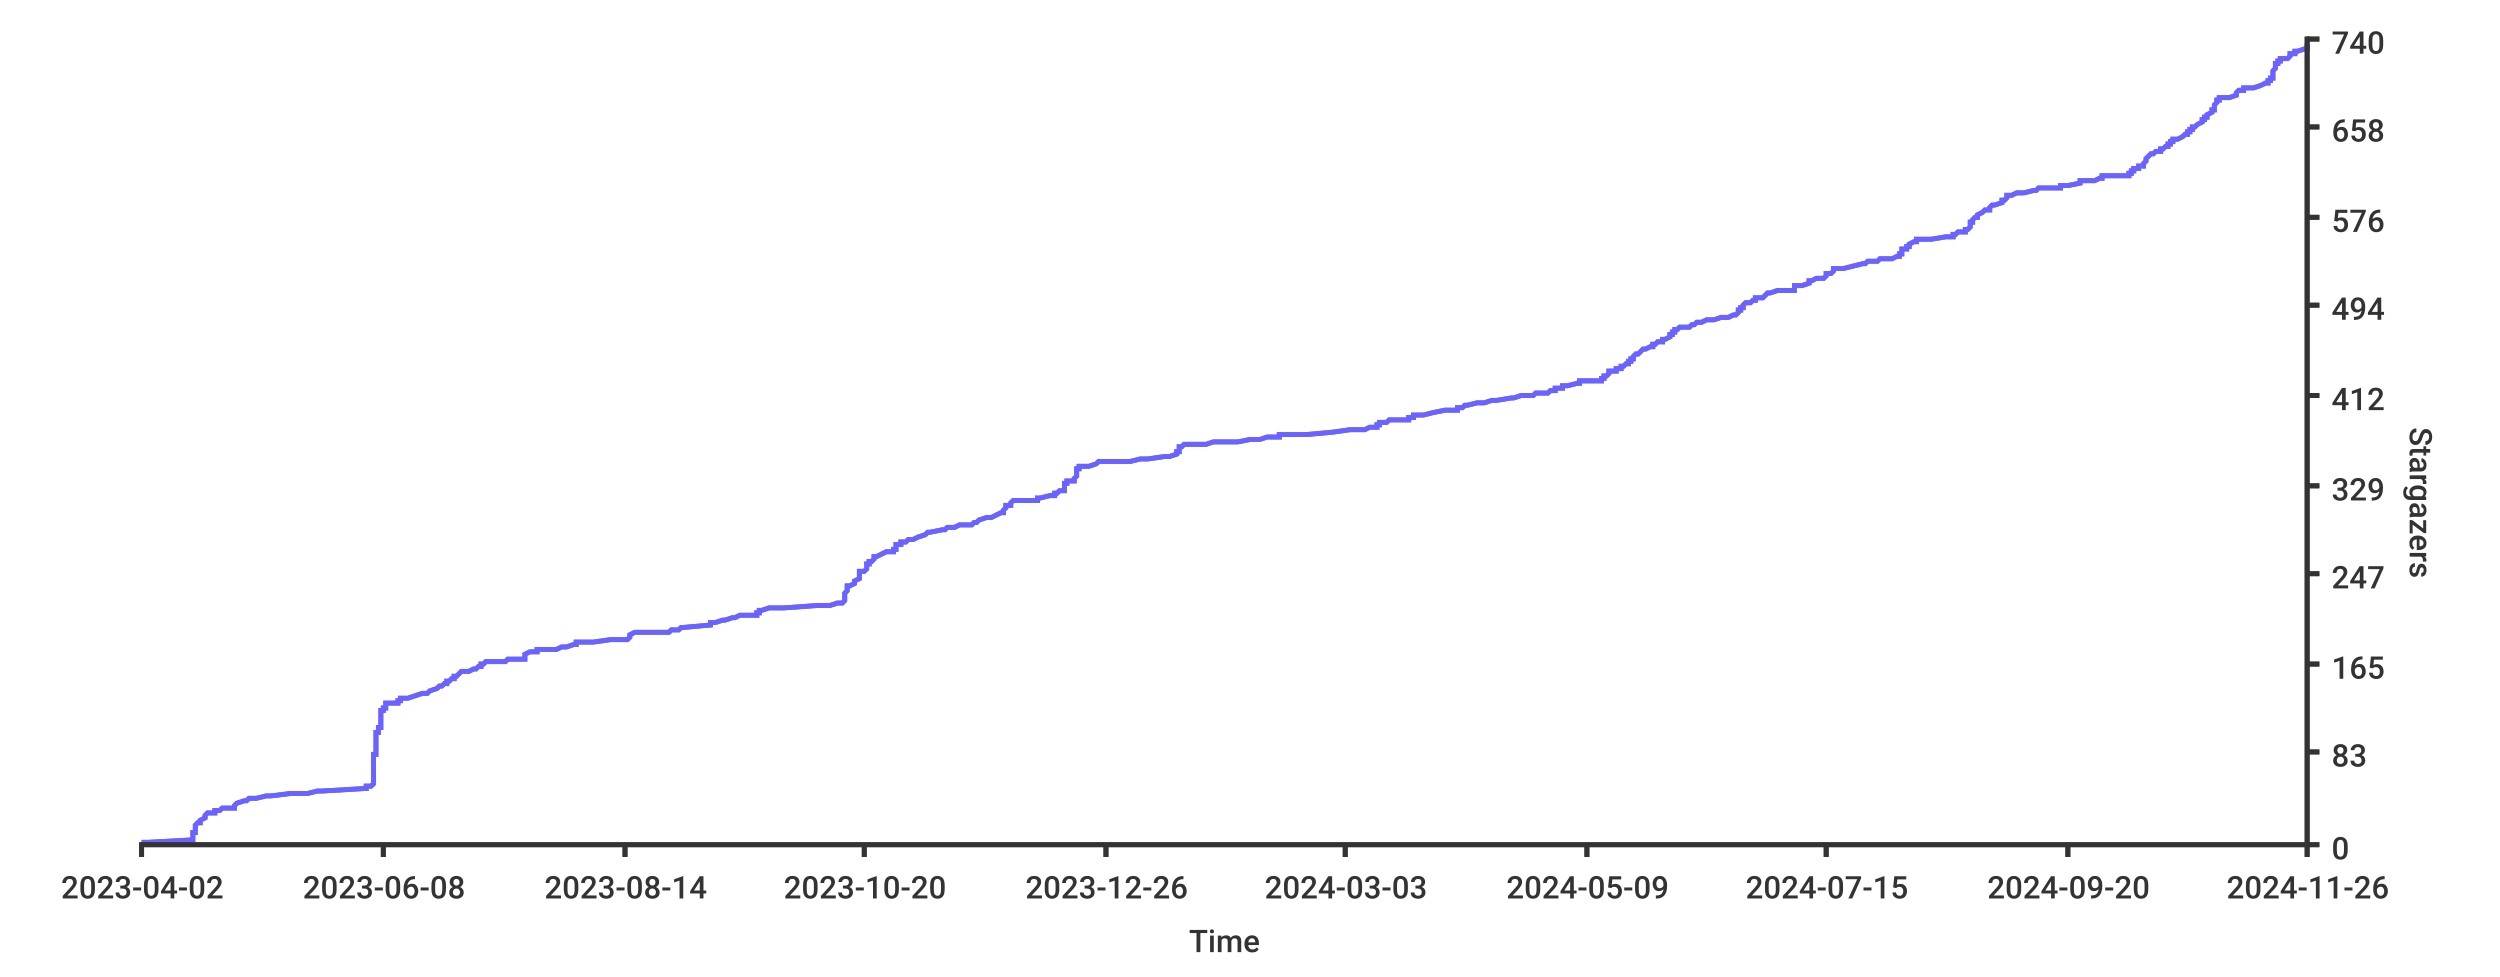
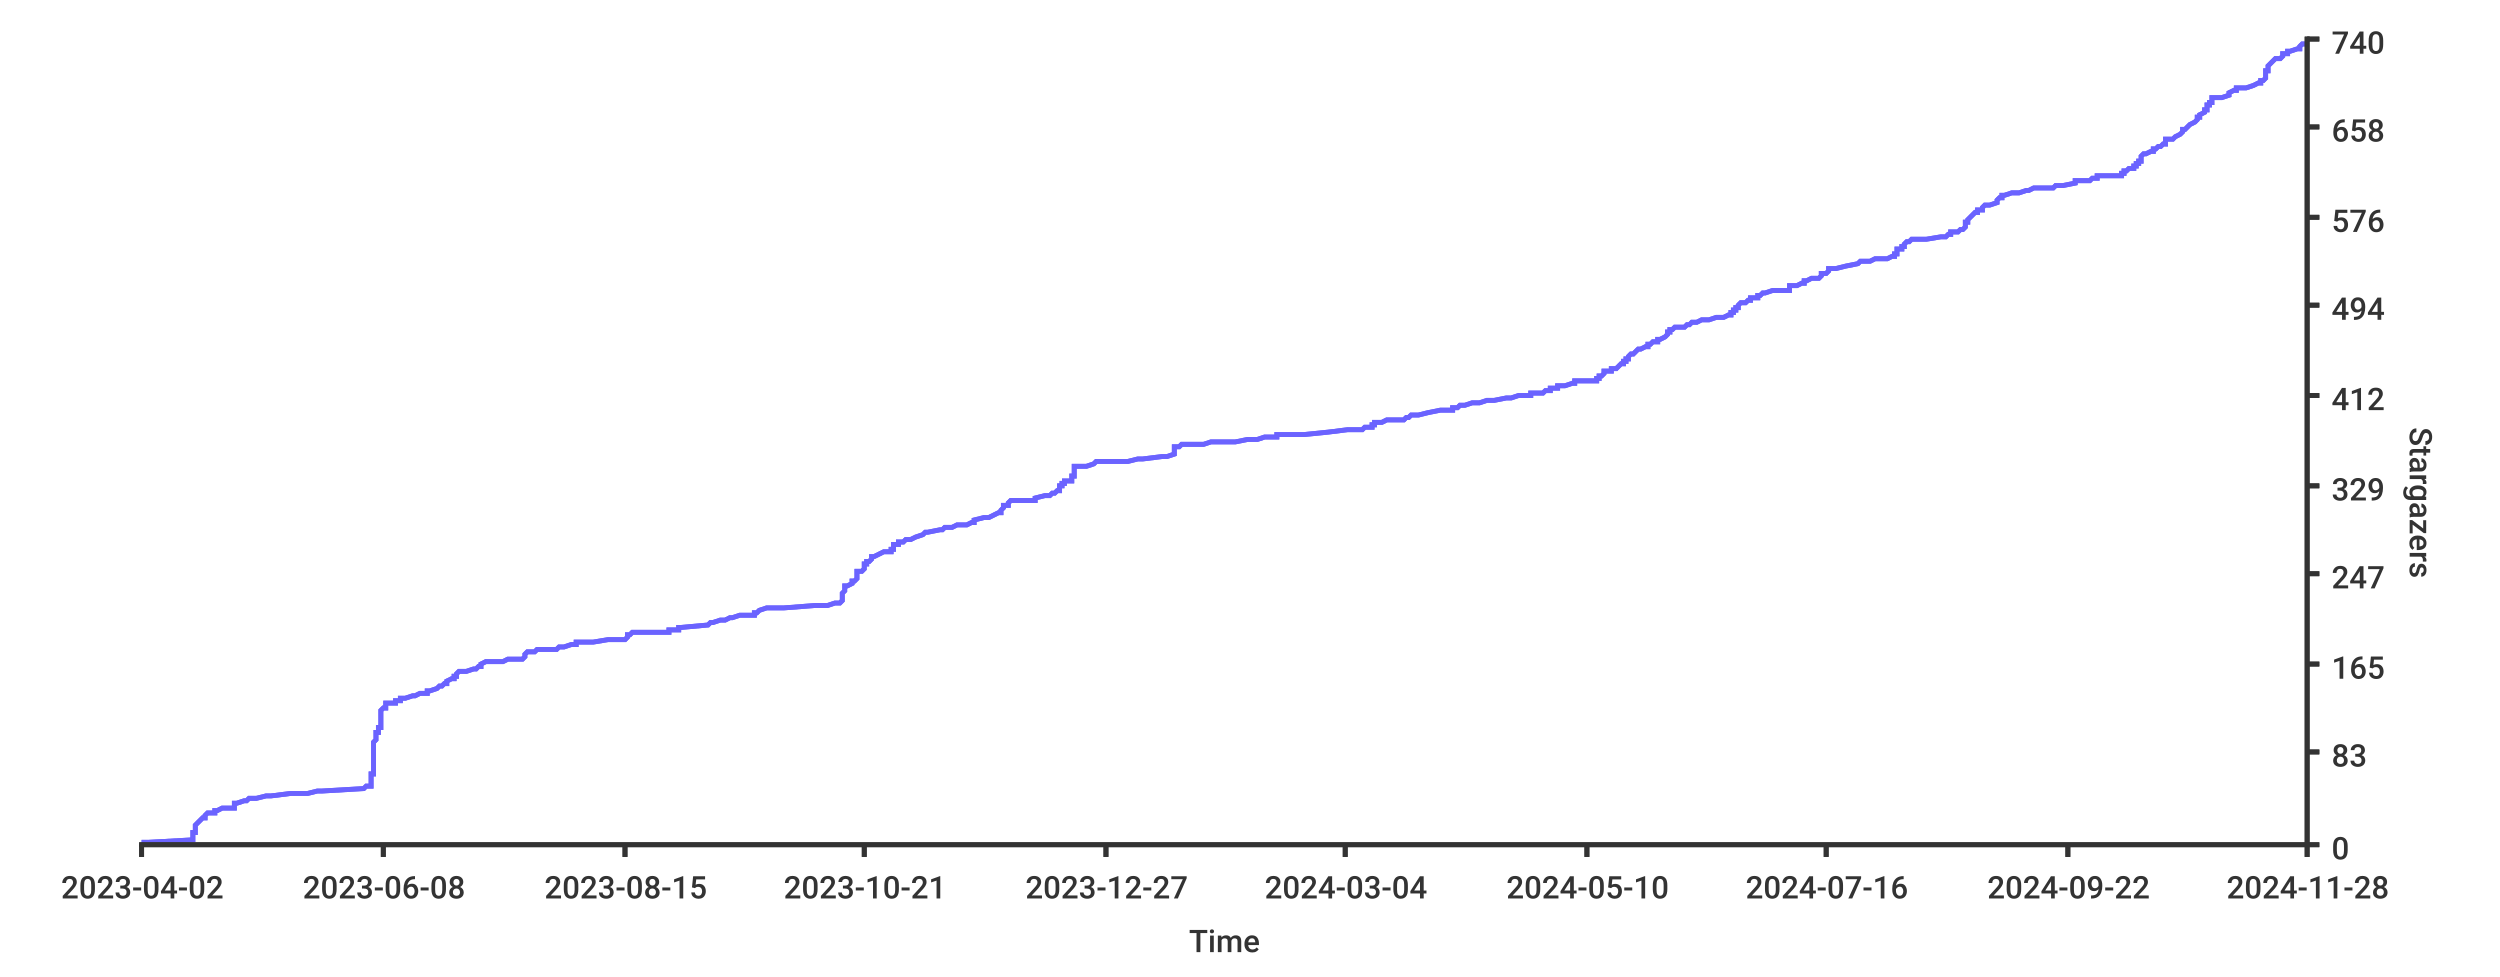
<svg xmlns="http://www.w3.org/2000/svg" width="1024px" height="400px">
  <style type="text/css">
path { fill: none; stroke: rgb(51,51,51); }
path.series { stroke: #6b63ff; }
rect.background { fill: rgb(255,255,255); stroke: none; }

text {
	stroke-width: 0;
	stroke: none;
	fill: rgba(51,51,51,1.0);
	font-size: 12.8px;
	font-family: 'Roboto Medium', sans-serif;
}
</style>
-   <rect class="background" rx="8" x="0" y="0" width="1024px" height="400px" />
+   <rect rx="8" x="0" y="0" width="1024px" height="400px" class="background" />
  <rect y="0" width="1024px" height="400px" class="background" rx="8" x="0" />
-   <path d="M 58 345 L 61 345 L 79 344 L 79 344 L 79 343 L 79 343 L 79 342 L 79 342 L 79 341 L 79 341 L 80 341 L 80 340 L 80 340 L 80 339 L 80 339 L 80 338 L 80 338 L 81 337 L 81 337 L 82 337 L 82 336 L 82 336 L 84 335 L 84 335 L 84 334 L 84 334 L 85 333 L 86 333 L 88 333 L 88 332 L 90 332 L 91 331 L 96 331 L 96 330 L 96 330 L 97 329 L 97 329 L 97 329 L 100 328 L 101 328 L 102 327 L 105 327 L 109 326 L 111 326 L 119 325 L 122 325 L 126 325 L 130 324 L 132 324 L 149 323 L 150 323 L 150 322 L 152 322 L 153 321 L 153 321 L 153 321 L 153 320 L 153 320 L 153 319 L 153 319 L 153 318 L 153 318 L 153 317 L 153 317 L 153 317 L 153 316 L 153 316 L 153 315 L 153 315 L 153 314 L 153 314 L 153 313 L 153 313 L 153 313 L 153 312 L 153 312 L 153 311 L 153 311 L 153 310 L 153 310 L 153 309 L 154 309 L 154 308 L 154 308 L 154 308 L 154 307 L 154 307 L 154 306 L 154 306 L 154 305 L 154 305 L 154 304 L 154 304 L 154 304 L 154 303 L 154 303 L 154 302 L 154 302 L 154 301 L 154 301 L 154 300 L 155 300 L 155 300 L 155 299 L 155 299 L 155 298 L 156 298 L 156 297 L 156 297 L 156 296 L 156 296 L 156 296 L 156 295 L 156 295 L 156 294 L 156 294 L 156 293 L 156 293 L 156 292 L 156 292 L 156 292 L 156 291 L 157 291 L 157 290 L 158 290 L 158 289 L 158 289 L 158 288 L 162 288 L 163 288 L 163 287 L 164 287 L 164 286 L 167 286 L 170 285 L 170 285 L 173 284 L 174 284 L 175 284 L 176 283 L 176 283 L 179 282 L 179 282 L 180 281 L 181 281 L 182 280 L 183 280 L 183 280 L 183 279 L 184 279 L 185 278 L 186 278 L 186 277 L 187 277 L 188 276 L 188 276 L 189 275 L 191 275 L 192 275 L 194 274 L 195 274 L 196 273 L 197 273 L 197 272 L 198 272 L 199 271 L 207 271 L 207 271 L 208 270 L 215 270 L 215 269 L 215 269 L 215 268 L 215 268 L 217 267 L 219 267 L 220 267 L 220 266 L 228 266 L 230 265 L 232 265 L 235 264 L 236 264 L 236 263 L 237 263 L 243 263 L 250 262 L 257 262 L 258 261 L 258 261 L 258 260 L 258 260 L 260 259 L 270 259 L 274 259 L 275 258 L 278 258 L 279 257 L 280 257 L 291 256 L 291 256 L 291 255 L 292 255 L 293 255 L 296 254 L 297 254 L 300 253 L 301 253 L 303 252 L 310 252 L 310 251 L 311 251 L 311 251 L 311 250 L 312 250 L 315 249 L 321 249 L 335 248 L 340 248 L 343 247 L 343 247 L 345 247 L 346 246 L 346 246 L 346 245 L 346 245 L 346 244 L 346 244 L 346 243 L 346 243 L 347 242 L 347 242 L 347 242 L 347 241 L 347 241 L 347 240 L 348 240 L 350 239 L 350 239 L 350 238 L 350 238 L 350 238 L 352 237 L 352 237 L 352 236 L 352 236 L 352 235 L 352 235 L 352 234 L 353 234 L 354 234 L 355 233 L 355 233 L 355 232 L 355 232 L 355 231 L 356 231 L 356 230 L 356 230 L 357 230 L 358 229 L 358 229 L 358 228 L 359 228 L 361 227 L 361 227 L 363 226 L 365 226 L 366 226 L 366 225 L 367 225 L 367 224 L 367 224 L 367 223 L 369 223 L 369 222 L 371 222 L 371 222 L 372 221 L 374 221 L 376 220 L 376 220 L 379 219 L 379 219 L 380 218 L 381 218 L 381 218 L 386 217 L 387 217 L 388 216 L 391 216 L 393 215 L 398 215 L 399 214 L 399 214 L 400 214 L 401 213 L 401 213 L 404 212 L 406 212 L 408 211 L 408 211 L 410 210 L 411 210 L 411 209 L 411 209 L 411 209 L 412 208 L 412 208 L 412 207 L 414 207 L 414 206 L 414 206 L 415 205 L 420 205 L 425 205 L 425 204 L 426 204 L 430 203 L 432 203 L 432 202 L 433 202 L 434 201 L 436 201 L 436 201 L 436 200 L 436 200 L 436 199 L 436 199 L 436 198 L 437 198 L 437 197 L 438 197 L 440 197 L 440 196 L 440 196 L 441 195 L 441 195 L 441 194 L 441 194 L 441 193 L 441 193 L 441 193 L 441 192 L 442 192 L 442 191 L 446 191 L 449 190 L 449 190 L 450 189 L 462 189 L 463 189 L 467 188 L 470 188 L 477 187 L 479 187 L 482 186 L 482 186 L 482 185 L 482 185 L 483 185 L 483 184 L 483 184 L 483 183 L 484 183 L 485 182 L 494 182 L 497 181 L 500 181 L 507 181 L 512 180 L 516 180 L 519 179 L 524 179 L 524 178 L 535 178 L 546 177 L 546 177 L 553 176 L 553 176 L 559 176 L 561 175 L 564 175 L 564 174 L 565 174 L 565 173 L 568 173 L 569 172 L 572 172 L 577 172 L 577 171 L 579 171 L 579 170 L 583 170 L 587 169 L 587 169 L 592 168 L 596 168 L 597 168 L 597 167 L 599 167 L 600 166 L 601 166 L 605 165 L 608 165 L 611 164 L 613 164 L 613 164 L 619 163 L 620 163 L 623 162 L 628 162 L 629 161 L 634 161 L 635 160 L 635 160 L 637 160 L 637 159 L 640 159 L 640 158 L 642 158 L 646 157 L 647 157 L 647 156 L 647 156 L 656 156 L 656 155 L 657 155 L 657 154 L 658 154 L 659 153 L 659 153 L 659 152 L 660 152 L 662 152 L 662 151 L 664 151 L 664 150 L 665 150 L 666 149 L 667 149 L 667 148 L 668 148 L 668 148 L 668 147 L 669 147 L 669 146 L 669 146 L 670 145 L 671 145 L 672 144 L 672 144 L 673 143 L 674 143 L 674 143 L 676 142 L 677 142 L 677 141 L 678 141 L 679 140 L 681 140 L 681 139 L 682 139 L 682 139 L 684 138 L 684 138 L 684 137 L 685 137 L 685 136 L 686 136 L 686 135 L 686 135 L 687 135 L 688 134 L 692 134 L 693 133 L 694 133 L 695 132 L 697 132 L 699 131 L 700 131 L 702 131 L 705 130 L 708 130 L 710 129 L 711 129 L 712 128 L 712 128 L 712 127 L 713 127 L 713 127 L 713 126 L 714 126 L 714 125 L 714 125 L 715 124 L 717 124 L 718 123 L 718 123 L 719 123 L 719 122 L 722 122 L 723 121 L 723 121 L 724 120 L 725 120 L 728 119 L 731 119 L 735 119 L 735 118 L 735 118 L 735 117 L 738 117 L 741 116 L 741 116 L 741 115 L 741 115 L 742 115 L 744 114 L 747 114 L 748 113 L 748 113 L 748 112 L 750 112 L 751 111 L 751 111 L 751 110 L 751 110 L 755 110 L 759 109 L 759 109 L 763 108 L 764 108 L 765 107 L 769 107 L 770 106 L 773 106 L 775 106 L 777 105 L 778 105 L 778 104 L 779 104 L 779 103 L 779 103 L 779 102 L 781 102 L 781 102 L 781 101 L 782 101 L 782 100 L 782 100 L 784 99 L 785 99 L 785 98 L 791 98 L 791 98 L 797 97 L 800 97 L 800 96 L 801 96 L 802 95 L 805 95 L 805 94 L 806 94 L 806 94 L 807 93 L 807 93 L 807 92 L 807 92 L 807 91 L 808 91 L 808 90 L 808 90 L 808 90 L 809 89 L 810 89 L 810 88 L 810 88 L 812 87 L 812 87 L 813 86 L 814 86 L 815 86 L 815 85 L 815 85 L 816 84 L 817 84 L 820 83 L 820 83 L 820 82 L 821 82 L 821 82 L 822 81 L 822 81 L 822 80 L 824 80 L 826 79 L 829 79 L 833 78 L 834 78 L 835 77 L 839 77 L 844 77 L 844 76 L 847 76 L 852 75 L 852 75 L 852 74 L 858 74 L 860 73 L 861 73 L 861 73 L 861 72 L 872 72 L 872 71 L 873 71 L 873 70 L 874 70 L 874 69 L 876 69 L 876 69 L 876 68 L 878 68 L 878 67 L 878 67 L 879 66 L 879 66 L 879 65 L 879 65 L 879 65 L 880 64 L 880 64 L 881 63 L 882 63 L 883 62 L 885 62 L 885 61 L 885 61 L 886 61 L 887 60 L 888 60 L 888 59 L 889 59 L 889 58 L 890 58 L 890 57 L 892 57 L 892 57 L 894 56 L 894 56 L 895 55 L 896 55 L 896 54 L 897 54 L 897 53 L 897 53 L 898 53 L 898 52 L 899 52 L 900 51 L 900 51 L 902 50 L 902 50 L 902 49 L 902 49 L 903 49 L 903 48 L 904 48 L 904 47 L 904 47 L 906 46 L 906 46 L 906 45 L 907 45 L 907 44 L 907 44 L 907 44 L 907 43 L 907 43 L 908 42 L 908 42 L 908 41 L 909 41 L 909 40 L 912 40 L 913 40 L 916 39 L 916 39 L 916 38 L 916 38 L 917 37 L 919 37 L 919 36 L 920 36 L 923 36 L 926 35 L 926 35 L 928 34 L 929 34 L 929 33 L 930 33 L 930 32 L 931 32 L 931 32 L 931 31 L 931 31 L 931 30 L 931 30 L 931 29 L 931 29 L 932 28 L 932 28 L 932 28 L 932 27 L 932 27 L 932 26 L 933 26 L 933 25 L 934 25 L 934 24 L 935 24 L 937 24 L 938 23 L 938 23 L 938 22 L 940 22 L 940 21 L 941 21 L 944 20 L 945 20 L 945 20 L 945 19 L 945 19 L 945 18" stroke-width="2" class="series" />
-   <path stroke-width="2" class="series" d="M 58 345 L 61 345 L 79 344 L 79 344 L 79 343 L 79 343 L 79 342 L 79 342 L 79 341 L 79 341 L 80 341 L 80 340 L 80 340 L 80 339 L 80 339 L 80 338 L 80 338 L 81 337 L 81 337 L 82 337 L 82 336 L 82 336 L 84 335 L 84 335 L 84 334 L 84 334 L 85 333 L 86 333 L 88 333 L 88 332 L 90 332 L 91 331 L 96 331 L 96 330 L 96 330 L 97 329 L 97 329 L 97 329 L 100 328 L 101 328 L 102 327 L 105 327 L 109 326 L 111 326 L 119 325 L 122 325 L 126 325 L 130 324 L 132 324 L 149 323 L 150 323 L 150 322 L 152 322 L 153 321 L 153 321 L 153 321 L 153 320 L 153 320 L 153 319 L 153 319 L 153 318 L 153 318 L 153 317 L 153 317 L 153 317 L 153 316 L 153 316 L 153 315 L 153 315 L 153 314 L 153 314 L 153 313 L 153 313 L 153 313 L 153 312 L 153 312 L 153 311 L 153 311 L 153 310 L 153 310 L 153 309 L 154 309 L 154 308 L 154 308 L 154 308 L 154 307 L 154 307 L 154 306 L 154 306 L 154 305 L 154 305 L 154 304 L 154 304 L 154 304 L 154 303 L 154 303 L 154 302 L 154 302 L 154 301 L 154 301 L 154 300 L 155 300 L 155 300 L 155 299 L 155 299 L 155 298 L 156 298 L 156 297 L 156 297 L 156 296 L 156 296 L 156 296 L 156 295 L 156 295 L 156 294 L 156 294 L 156 293 L 156 293 L 156 292 L 156 292 L 156 292 L 156 291 L 157 291 L 157 290 L 158 290 L 158 289 L 158 289 L 158 288 L 162 288 L 163 288 L 163 287 L 164 287 L 164 286 L 167 286 L 170 285 L 170 285 L 173 284 L 174 284 L 175 284 L 176 283 L 176 283 L 179 282 L 179 282 L 180 281 L 181 281 L 182 280 L 183 280 L 183 280 L 183 279 L 184 279 L 185 278 L 186 278 L 186 277 L 187 277 L 188 276 L 188 276 L 189 275 L 191 275 L 192 275 L 194 274 L 195 274 L 196 273 L 197 273 L 197 272 L 198 272 L 199 271 L 207 271 L 207 271 L 208 270 L 215 270 L 215 269 L 215 269 L 215 268 L 215 268 L 217 267 L 219 267 L 220 267 L 220 266 L 228 266 L 230 265 L 232 265 L 235 264 L 236 264 L 236 263 L 237 263 L 243 263 L 250 262 L 257 262 L 258 261 L 258 261 L 258 260 L 258 260 L 260 259 L 270 259 L 274 259 L 275 258 L 278 258 L 279 257 L 280 257 L 291 256 L 291 256 L 291 255 L 292 255 L 293 255 L 296 254 L 297 254 L 300 253 L 301 253 L 303 252 L 310 252 L 310 251 L 311 251 L 311 251 L 311 250 L 312 250 L 315 249 L 321 249 L 335 248 L 340 248 L 343 247 L 343 247 L 345 247 L 346 246 L 346 246 L 346 245 L 346 245 L 346 244 L 346 244 L 346 243 L 346 243 L 347 242 L 347 242 L 347 242 L 347 241 L 347 241 L 347 240 L 348 240 L 350 239 L 350 239 L 350 238 L 350 238 L 350 238 L 352 237 L 352 237 L 352 236 L 352 236 L 352 235 L 352 235 L 352 234 L 353 234 L 354 234 L 355 233 L 355 233 L 355 232 L 355 232 L 355 231 L 356 231 L 356 230 L 356 230 L 357 230 L 358 229 L 358 229 L 358 228 L 359 228 L 361 227 L 361 227 L 363 226 L 365 226 L 366 226 L 366 225 L 367 225 L 367 224 L 367 224 L 367 223 L 369 223 L 369 222 L 371 222 L 371 222 L 372 221 L 374 221 L 376 220 L 376 220 L 379 219 L 379 219 L 380 218 L 381 218 L 381 218 L 386 217 L 387 217 L 388 216 L 391 216 L 393 215 L 398 215 L 399 214 L 399 214 L 400 214 L 401 213 L 401 213 L 404 212 L 406 212 L 408 211 L 408 211 L 410 210 L 411 210 L 411 209 L 411 209 L 411 209 L 412 208 L 412 208 L 412 207 L 414 207 L 414 206 L 414 206 L 415 205 L 420 205 L 425 205 L 425 204 L 426 204 L 430 203 L 432 203 L 432 202 L 433 202 L 434 201 L 436 201 L 436 201 L 436 200 L 436 200 L 436 199 L 436 199 L 436 198 L 437 198 L 437 197 L 438 197 L 440 197 L 440 196 L 440 196 L 441 195 L 441 195 L 441 194 L 441 194 L 441 193 L 441 193 L 441 193 L 441 192 L 442 192 L 442 191 L 446 191 L 449 190 L 449 190 L 450 189 L 462 189 L 463 189 L 467 188 L 470 188 L 477 187 L 479 187 L 482 186 L 482 186 L 482 185 L 482 185 L 483 185 L 483 184 L 483 184 L 483 183 L 484 183 L 485 182 L 494 182 L 497 181 L 500 181 L 507 181 L 512 180 L 516 180 L 519 179 L 524 179 L 524 178 L 535 178 L 546 177 L 546 177 L 553 176 L 553 176 L 559 176 L 561 175 L 564 175 L 564 174 L 565 174 L 565 173 L 568 173 L 569 172 L 572 172 L 577 172 L 577 171 L 579 171 L 579 170 L 583 170 L 587 169 L 587 169 L 592 168 L 596 168 L 597 168 L 597 167 L 599 167 L 600 166 L 601 166 L 605 165 L 608 165 L 611 164 L 613 164 L 613 164 L 619 163 L 620 163 L 623 162 L 628 162 L 629 161 L 634 161 L 635 160 L 635 160 L 637 160 L 637 159 L 640 159 L 640 158 L 642 158 L 646 157 L 647 157 L 647 156 L 647 156 L 656 156 L 656 155 L 657 155 L 657 154 L 658 154 L 659 153 L 659 153 L 659 152 L 660 152 L 662 152 L 662 151 L 664 151 L 664 150 L 665 150 L 666 149 L 667 149 L 667 148 L 668 148 L 668 148 L 668 147 L 669 147 L 669 146 L 669 146 L 670 145 L 671 145 L 672 144 L 672 144 L 673 143 L 674 143 L 674 143 L 676 142 L 677 142 L 677 141 L 678 141 L 679 140 L 681 140 L 681 139 L 682 139 L 682 139 L 684 138 L 684 138 L 684 137 L 685 137 L 685 136 L 686 136 L 686 135 L 686 135 L 687 135 L 688 134 L 692 134 L 693 133 L 694 133 L 695 132 L 697 132 L 699 131 L 700 131 L 702 131 L 705 130 L 708 130 L 710 129 L 711 129 L 712 128 L 712 128 L 712 127 L 713 127 L 713 127 L 713 126 L 714 126 L 714 125 L 714 125 L 715 124 L 717 124 L 718 123 L 718 123 L 719 123 L 719 122 L 722 122 L 723 121 L 723 121 L 724 120 L 725 120 L 728 119 L 731 119 L 735 119 L 735 118 L 735 118 L 735 117 L 738 117 L 741 116 L 741 116 L 741 115 L 741 115 L 742 115 L 744 114 L 747 114 L 748 113 L 748 113 L 748 112 L 750 112 L 751 111 L 751 111 L 751 110 L 751 110 L 755 110 L 759 109 L 759 109 L 763 108 L 764 108 L 765 107 L 769 107 L 770 106 L 773 106 L 775 106 L 777 105 L 778 105 L 778 104 L 779 104 L 779 103 L 779 103 L 779 102 L 781 102 L 781 102 L 781 101 L 782 101 L 782 100 L 782 100 L 784 99 L 785 99 L 785 98 L 791 98 L 791 98 L 797 97 L 800 97 L 800 96 L 801 96 L 802 95 L 805 95 L 805 94 L 806 94 L 806 94 L 807 93 L 807 93 L 807 92 L 807 92 L 807 91 L 808 91 L 808 90 L 808 90 L 808 90 L 809 89 L 810 89 L 810 88 L 810 88 L 812 87 L 812 87 L 813 86 L 814 86 L 815 86 L 815 85 L 815 85 L 816 84 L 817 84 L 820 83 L 820 83 L 820 82 L 821 82 L 821 82 L 822 81 L 822 81 L 822 80 L 824 80 L 826 79 L 829 79 L 833 78 L 834 78 L 835 77 L 839 77 L 844 77 L 844 76 L 847 76 L 852 75 L 852 75 L 852 74 L 858 74 L 860 73 L 861 73 L 861 73 L 861 72 L 872 72 L 872 71 L 873 71 L 873 70 L 874 70 L 874 69 L 876 69 L 876 69 L 876 68 L 878 68 L 878 67 L 878 67 L 879 66 L 879 66 L 879 65 L 879 65 L 879 65 L 880 64 L 880 64 L 881 63 L 882 63 L 883 62 L 885 62 L 885 61 L 885 61 L 886 61 L 887 60 L 888 60 L 888 59 L 889 59 L 889 58 L 890 58 L 890 57 L 892 57 L 892 57 L 894 56 L 894 56 L 895 55 L 896 55 L 896 54 L 897 54 L 897 53 L 897 53 L 898 53 L 898 52 L 899 52 L 900 51 L 900 51 L 902 50 L 902 50 L 902 49 L 902 49 L 903 49 L 903 48 L 904 48 L 904 47 L 904 47 L 906 46 L 906 46 L 906 45 L 907 45 L 907 44 L 907 44 L 907 44 L 907 43 L 907 43 L 908 42 L 908 42 L 908 41 L 909 41 L 909 40 L 912 40 L 913 40 L 916 39 L 916 39 L 916 38 L 916 38 L 917 37 L 919 37 L 919 36 L 920 36 L 923 36 L 926 35 L 926 35 L 928 34 L 929 34 L 929 33 L 930 33 L 930 32 L 931 32 L 931 32 L 931 31 L 931 31 L 931 30 L 931 30 L 931 29 L 931 29 L 932 28 L 932 28 L 932 28 L 932 27 L 932 27 L 932 26 L 933 26 L 933 25 L 934 25 L 934 24 L 935 24 L 937 24 L 938 23 L 938 23 L 938 22 L 940 22 L 940 21 L 941 21 L 944 20 L 945 20 L 945 20 L 945 19 L 945 19 L 945 18" />
+   <path stroke-width="2" class="series" d="M 58 345 L 61 345 L 79 344 L 79 344 L 79 343 L 79 343 L 79 342 L 79 342 L 79 341 L 79 341 L 80 341 L 80 340 L 80 340 L 80 339 L 80 339 L 80 338 L 80 338 L 81 337 L 81 337 L 81 337 L 82 336 L 82 336 L 83 335 L 84 335 L 84 334 L 84 334 L 85 333 L 86 333 L 88 333 L 88 332 L 89 332 L 91 331 L 96 331 L 96 330 L 96 330 L 96 329 L 96 329 L 97 329 L 100 328 L 101 328 L 102 327 L 105 327 L 109 326 L 111 326 L 119 325 L 121 325 L 126 325 L 130 324 L 132 324 L 149 323 L 149 323 L 150 322 L 152 322 L 152 321 L 152 321 L 152 321 L 152 320 L 152 320 L 152 319 L 152 319 L 152 318 L 152 318 L 152 317 L 152 317 L 153 317 L 153 316 L 153 316 L 153 315 L 153 315 L 153 314 L 153 314 L 153 313 L 153 313 L 153 313 L 153 312 L 153 312 L 153 311 L 153 311 L 153 310 L 153 310 L 153 309 L 153 309 L 153 308 L 153 308 L 153 308 L 153 307 L 153 307 L 153 306 L 153 306 L 153 305 L 153 305 L 153 304 L 153 304 L 153 304 L 154 303 L 154 303 L 154 302 L 154 302 L 154 301 L 154 301 L 154 300 L 155 300 L 155 300 L 155 299 L 155 299 L 155 298 L 156 298 L 156 297 L 156 297 L 156 296 L 156 296 L 156 296 L 156 295 L 156 295 L 156 294 L 156 294 L 156 293 L 156 293 L 156 292 L 156 292 L 156 292 L 156 291 L 156 291 L 157 290 L 158 290 L 158 289 L 158 289 L 158 288 L 162 288 L 162 288 L 162 287 L 164 287 L 164 286 L 166 286 L 169 285 L 170 285 L 172 284 L 173 284 L 175 284 L 175 283 L 176 283 L 179 282 L 179 282 L 180 281 L 181 281 L 182 280 L 183 280 L 183 280 L 183 279 L 183 279 L 185 278 L 186 278 L 186 277 L 187 277 L 187 276 L 187 276 L 188 275 L 190 275 L 191 275 L 194 274 L 195 274 L 196 273 L 197 273 L 197 272 L 197 272 L 199 271 L 206 271 L 206 271 L 208 270 L 214 270 L 215 269 L 215 269 L 215 268 L 215 268 L 216 267 L 218 267 L 219 267 L 220 266 L 228 266 L 229 265 L 231 265 L 234 264 L 236 264 L 236 263 L 237 263 L 243 263 L 249 262 L 256 262 L 257 261 L 257 261 L 257 260 L 258 260 L 259 259 L 269 259 L 274 259 L 274 258 L 278 258 L 278 257 L 279 257 L 290 256 L 290 256 L 291 255 L 291 255 L 292 255 L 295 254 L 297 254 L 299 253 L 300 253 L 303 252 L 309 252 L 309 251 L 310 251 L 310 251 L 311 250 L 311 250 L 314 249 L 321 249 L 334 248 L 339 248 L 342 247 L 342 247 L 344 247 L 345 246 L 345 246 L 345 245 L 345 245 L 345 244 L 345 244 L 345 243 L 345 243 L 346 242 L 346 242 L 346 242 L 346 241 L 346 241 L 346 240 L 347 240 L 349 239 L 349 239 L 349 238 L 350 238 L 350 238 L 351 237 L 351 237 L 351 236 L 351 236 L 351 235 L 351 235 L 351 234 L 352 234 L 353 234 L 354 233 L 354 233 L 354 232 L 354 232 L 354 231 L 355 231 L 355 230 L 356 230 L 356 230 L 357 229 L 357 229 L 357 228 L 358 228 L 360 227 L 360 227 L 362 226 L 364 226 L 365 226 L 365 225 L 366 225 L 366 224 L 366 224 L 366 223 L 368 223 L 368 222 L 370 222 L 370 222 L 371 221 L 373 221 L 375 220 L 375 220 L 378 219 L 378 219 L 379 218 L 380 218 L 380 218 L 385 217 L 386 217 L 387 216 L 390 216 L 392 215 L 396 215 L 398 214 L 398 214 L 399 214 L 399 213 L 399 213 L 403 212 L 405 212 L 407 211 L 407 211 L 409 210 L 410 210 L 410 209 L 410 209 L 410 209 L 411 208 L 411 208 L 411 207 L 413 207 L 413 206 L 413 206 L 414 205 L 419 205 L 424 205 L 424 204 L 424 204 L 428 203 L 430 203 L 431 202 L 432 202 L 433 201 L 434 201 L 434 201 L 434 200 L 434 200 L 434 199 L 435 199 L 435 198 L 436 198 L 436 197 L 436 197 L 439 197 L 439 196 L 439 196 L 439 195 L 440 195 L 440 194 L 440 194 L 440 193 L 440 193 L 440 193 L 440 192 L 440 192 L 440 191 L 445 191 L 448 190 L 448 190 L 449 189 L 461 189 L 462 189 L 466 188 L 468 188 L 476 187 L 478 187 L 481 186 L 481 186 L 481 185 L 481 185 L 481 185 L 481 184 L 481 184 L 481 183 L 483 183 L 484 182 L 493 182 L 496 181 L 499 181 L 506 181 L 511 180 L 515 180 L 518 179 L 523 179 L 523 178 L 534 178 L 544 177 L 544 177 L 552 176 L 552 176 L 558 176 L 559 175 L 562 175 L 562 174 L 563 174 L 563 173 L 566 173 L 568 172 L 571 172 L 575 172 L 576 171 L 577 171 L 578 170 L 581 170 L 585 169 L 585 169 L 590 168 L 594 168 L 595 168 L 595 167 L 597 167 L 598 166 L 600 166 L 603 165 L 606 165 L 609 164 L 612 164 L 612 164 L 617 163 L 619 163 L 622 162 L 627 162 L 627 161 L 632 161 L 633 160 L 633 160 L 635 160 L 635 159 L 638 159 L 638 158 L 641 158 L 644 157 L 645 157 L 645 156 L 646 156 L 654 156 L 654 155 L 655 155 L 655 154 L 656 154 L 657 153 L 657 153 L 657 152 L 658 152 L 660 152 L 660 151 L 662 151 L 663 150 L 663 150 L 664 149 L 665 149 L 665 148 L 666 148 L 666 148 L 666 147 L 667 147 L 667 146 L 667 146 L 668 145 L 669 145 L 670 144 L 670 144 L 671 143 L 672 143 L 672 143 L 674 142 L 675 142 L 675 141 L 676 141 L 677 140 L 679 140 L 679 139 L 680 139 L 680 139 L 682 138 L 682 138 L 683 137 L 683 137 L 683 136 L 684 136 L 684 135 L 684 135 L 685 135 L 686 134 L 690 134 L 691 133 L 692 133 L 693 132 L 695 132 L 697 131 L 698 131 L 700 131 L 703 130 L 706 130 L 708 129 L 709 129 L 709 128 L 710 128 L 710 127 L 711 127 L 711 127 L 711 126 L 712 126 L 712 125 L 712 125 L 713 124 L 715 124 L 716 123 L 716 123 L 717 123 L 717 122 L 720 122 L 720 121 L 721 121 L 722 120 L 723 120 L 726 119 L 728 119 L 733 119 L 733 118 L 733 118 L 733 117 L 736 117 L 738 116 L 739 116 L 739 115 L 739 115 L 740 115 L 742 114 L 745 114 L 746 113 L 746 113 L 746 112 L 748 112 L 749 111 L 749 111 L 749 110 L 749 110 L 752 110 L 756 109 L 756 109 L 761 108 L 761 108 L 762 107 L 766 107 L 768 106 L 771 106 L 773 106 L 775 105 L 776 105 L 776 104 L 777 104 L 777 103 L 777 103 L 777 102 L 778 102 L 779 102 L 779 101 L 780 101 L 780 100 L 780 100 L 781 99 L 782 99 L 783 98 L 789 98 L 789 98 L 795 97 L 797 97 L 798 96 L 799 96 L 799 95 L 802 95 L 803 94 L 804 94 L 804 94 L 805 93 L 805 93 L 805 92 L 805 92 L 805 91 L 806 91 L 806 90 L 806 90 L 806 90 L 807 89 L 807 89 L 808 88 L 808 88 L 809 87 L 810 87 L 810 86 L 811 86 L 812 86 L 812 85 L 812 85 L 813 84 L 815 84 L 818 83 L 818 83 L 818 82 L 818 82 L 818 82 L 819 81 L 820 81 L 820 80 L 821 80 L 824 79 L 827 79 L 830 78 L 831 78 L 833 77 L 837 77 L 841 77 L 842 76 L 845 76 L 850 75 L 850 75 L 850 74 L 856 74 L 857 73 L 858 73 L 859 73 L 859 72 L 869 72 L 869 71 L 870 71 L 870 70 L 871 70 L 872 69 L 873 69 L 874 69 L 874 68 L 875 68 L 875 67 L 876 67 L 876 66 L 877 66 L 877 65 L 877 65 L 877 65 L 877 64 L 877 64 L 878 63 L 879 63 L 881 62 L 882 62 L 882 61 L 882 61 L 883 61 L 884 60 L 885 60 L 886 59 L 887 59 L 887 58 L 887 58 L 887 57 L 889 57 L 890 57 L 891 56 L 891 56 L 893 55 L 893 55 L 894 54 L 894 54 L 894 53 L 894 53 L 895 53 L 896 52 L 896 52 L 897 51 L 897 51 L 899 50 L 899 50 L 900 49 L 900 49 L 900 49 L 900 48 L 901 48 L 901 47 L 901 47 L 903 46 L 903 46 L 903 45 L 904 45 L 904 44 L 904 44 L 904 44 L 904 43 L 905 43 L 905 42 L 906 42 L 906 41 L 906 41 L 906 40 L 909 40 L 910 40 L 913 39 L 913 39 L 913 38 L 913 38 L 915 37 L 916 37 L 916 36 L 917 36 L 920 36 L 923 35 L 923 35 L 925 34 L 926 34 L 926 33 L 927 33 L 928 32 L 928 32 L 928 32 L 928 31 L 928 31 L 928 30 L 928 30 L 928 29 L 929 29 L 929 28 L 929 28 L 929 28 L 929 27 L 929 27 L 930 26 L 930 26 L 931 25 L 931 25 L 932 24 L 932 24 L 934 24 L 935 23 L 935 23 L 935 22 L 937 22 L 937 21 L 938 21 L 941 20 L 942 20 L 942 20 L 942 19 L 942 19 L 943 18 L 945 18" />
+   <path stroke-width="2" class="series" d="M 58 345 L 61 345 L 79 344 L 79 344 L 79 343 L 79 343 L 79 342 L 79 342 L 79 341 L 79 341 L 80 341 L 80 340 L 80 340 L 80 339 L 80 339 L 80 338 L 80 338 L 81 337 L 81 337 L 81 337 L 82 336 L 82 336 L 83 335 L 84 335 L 84 334 L 84 334 L 85 333 L 86 333 L 88 333 L 88 332 L 89 332 L 91 331 L 96 331 L 96 330 L 96 330 L 96 329 L 96 329 L 97 329 L 100 328 L 101 328 L 102 327 L 105 327 L 109 326 L 111 326 L 119 325 L 121 325 L 126 325 L 130 324 L 132 324 L 149 323 L 149 323 L 150 322 L 152 322 L 152 321 L 152 321 L 152 321 L 152 320 L 152 320 L 152 319 L 152 319 L 152 318 L 152 318 L 152 317 L 152 317 L 153 317 L 153 316 L 153 316 L 153 315 L 153 315 L 153 314 L 153 314 L 153 313 L 153 313 L 153 313 L 153 312 L 153 312 L 153 311 L 153 311 L 153 310 L 153 310 L 153 309 L 153 309 L 153 308 L 153 308 L 153 308 L 153 307 L 153 307 L 153 306 L 153 306 L 153 305 L 153 305 L 153 304 L 153 304 L 153 304 L 154 303 L 154 303 L 154 302 L 154 302 L 154 301 L 154 301 L 154 300 L 155 300 L 155 300 L 155 299 L 155 299 L 155 298 L 156 298 L 156 297 L 156 297 L 156 296 L 156 296 L 156 296 L 156 295 L 156 295 L 156 294 L 156 294 L 156 293 L 156 293 L 156 292 L 156 292 L 156 292 L 156 291 L 156 291 L 157 290 L 158 290 L 158 289 L 158 289 L 158 288 L 162 288 L 162 288 L 162 287 L 164 287 L 164 286 L 166 286 L 169 285 L 170 285 L 172 284 L 173 284 L 175 284 L 175 283 L 176 283 L 179 282 L 179 282 L 180 281 L 181 281 L 182 280 L 183 280 L 183 280 L 183 279 L 183 279 L 185 278 L 186 278 L 186 277 L 187 277 L 187 276 L 187 276 L 188 275 L 190 275 L 191 275 L 194 274 L 195 274 L 196 273 L 197 273 L 197 272 L 197 272 L 199 271 L 206 271 L 206 271 L 208 270 L 214 270 L 215 269 L 215 269 L 215 268 L 215 268 L 216 267 L 218 267 L 219 267 L 220 266 L 228 266 L 229 265 L 231 265 L 234 264 L 236 264 L 236 263 L 237 263 L 243 263 L 249 262 L 256 262 L 257 261 L 257 261 L 257 260 L 258 260 L 259 259 L 269 259 L 274 259 L 274 258 L 278 258 L 278 257 L 279 257 L 290 256 L 290 256 L 291 255 L 291 255 L 292 255 L 295 254 L 297 254 L 299 253 L 300 253 L 303 252 L 309 252 L 309 251 L 310 251 L 310 251 L 311 250 L 311 250 L 314 249 L 321 249 L 334 248 L 339 248 L 342 247 L 342 247 L 344 247 L 345 246 L 345 246 L 345 245 L 345 245 L 345 244 L 345 244 L 345 243 L 345 243 L 346 242 L 346 242 L 346 242 L 346 241 L 346 241 L 346 240 L 347 240 L 349 239 L 349 239 L 349 238 L 350 238 L 350 238 L 351 237 L 351 237 L 351 236 L 351 236 L 351 235 L 351 235 L 351 234 L 352 234 L 353 234 L 354 233 L 354 233 L 354 232 L 354 232 L 354 231 L 355 231 L 355 230 L 356 230 L 356 230 L 357 229 L 357 229 L 357 228 L 358 228 L 360 227 L 360 227 L 362 226 L 364 226 L 365 226 L 365 225 L 366 225 L 366 224 L 366 224 L 366 223 L 368 223 L 368 222 L 370 222 L 370 222 L 371 221 L 373 221 L 375 220 L 375 220 L 378 219 L 378 219 L 379 218 L 380 218 L 380 218 L 385 217 L 386 217 L 387 216 L 390 216 L 392 215 L 396 215 L 398 214 L 398 214 L 399 214 L 399 213 L 399 213 L 403 212 L 405 212 L 407 211 L 407 211 L 409 210 L 410 210 L 410 209 L 410 209 L 410 209 L 411 208 L 411 208 L 411 207 L 413 207 L 413 206 L 413 206 L 414 205 L 419 205 L 424 205 L 424 204 L 424 204 L 428 203 L 430 203 L 431 202 L 432 202 L 433 201 L 434 201 L 434 201 L 434 200 L 434 200 L 434 199 L 435 199 L 435 198 L 436 198 L 436 197 L 436 197 L 439 197 L 439 196 L 439 196 L 439 195 L 440 195 L 440 194 L 440 194 L 440 193 L 440 193 L 440 193 L 440 192 L 440 192 L 440 191 L 445 191 L 448 190 L 448 190 L 449 189 L 461 189 L 462 189 L 466 188 L 468 188 L 476 187 L 478 187 L 481 186 L 481 186 L 481 185 L 481 185 L 481 185 L 481 184 L 481 184 L 481 183 L 483 183 L 484 182 L 493 182 L 496 181 L 499 181 L 506 181 L 511 180 L 515 180 L 518 179 L 523 179 L 523 178 L 534 178 L 544 177 L 544 177 L 552 176 L 552 176 L 558 176 L 559 175 L 562 175 L 562 174 L 563 174 L 563 173 L 566 173 L 568 172 L 571 172 L 575 172 L 576 171 L 577 171 L 578 170 L 581 170 L 585 169 L 585 169 L 590 168 L 594 168 L 595 168 L 595 167 L 597 167 L 598 166 L 600 166 L 603 165 L 606 165 L 609 164 L 612 164 L 612 164 L 617 163 L 619 163 L 622 162 L 627 162 L 627 161 L 632 161 L 633 160 L 633 160 L 635 160 L 635 159 L 638 159 L 638 158 L 641 158 L 644 157 L 645 157 L 645 156 L 646 156 L 654 156 L 654 155 L 655 155 L 655 154 L 656 154 L 657 153 L 657 153 L 657 152 L 658 152 L 660 152 L 660 151 L 662 151 L 663 150 L 663 150 L 664 149 L 665 149 L 665 148 L 666 148 L 666 148 L 666 147 L 667 147 L 667 146 L 667 146 L 668 145 L 669 145 L 670 144 L 670 144 L 671 143 L 672 143 L 672 143 L 674 142 L 675 142 L 675 141 L 676 141 L 677 140 L 679 140 L 679 139 L 680 139 L 680 139 L 682 138 L 682 138 L 683 137 L 683 137 L 683 136 L 684 136 L 684 135 L 684 135 L 685 135 L 686 134 L 690 134 L 691 133 L 692 133 L 693 132 L 695 132 L 697 131 L 698 131 L 700 131 L 703 130 L 706 130 L 708 129 L 709 129 L 709 128 L 710 128 L 710 127 L 711 127 L 711 127 L 711 126 L 712 126 L 712 125 L 712 125 L 713 124 L 715 124 L 716 123 L 716 123 L 717 123 L 717 122 L 720 122 L 720 121 L 721 121 L 722 120 L 723 120 L 726 119 L 728 119 L 733 119 L 733 118 L 733 118 L 733 117 L 736 117 L 738 116 L 739 116 L 739 115 L 739 115 L 740 115 L 742 114 L 745 114 L 746 113 L 746 113 L 746 112 L 748 112 L 749 111 L 749 111 L 749 110 L 749 110 L 752 110 L 756 109 L 756 109 L 761 108 L 761 108 L 762 107 L 766 107 L 768 106 L 771 106 L 773 106 L 775 105 L 776 105 L 776 104 L 777 104 L 777 103 L 777 103 L 777 102 L 778 102 L 779 102 L 779 101 L 780 101 L 780 100 L 780 100 L 781 99 L 782 99 L 783 98 L 789 98 L 789 98 L 795 97 L 797 97 L 798 96 L 799 96 L 799 95 L 802 95 L 803 94 L 804 94 L 804 94 L 805 93 L 805 93 L 805 92 L 805 92 L 805 91 L 806 91 L 806 90 L 806 90 L 806 90 L 807 89 L 807 89 L 808 88 L 808 88 L 809 87 L 810 87 L 810 86 L 811 86 L 812 86 L 812 85 L 812 85 L 813 84 L 815 84 L 818 83 L 818 83 L 818 82 L 818 82 L 818 82 L 819 81 L 820 81 L 820 80 L 821 80 L 824 79 L 827 79 L 830 78 L 831 78 L 833 77 L 837 77 L 841 77 L 842 76 L 845 76 L 850 75 L 850 75 L 850 74 L 856 74 L 857 73 L 858 73 L 859 73 L 859 72 L 869 72 L 869 71 L 870 71 L 870 70 L 871 70 L 872 69 L 873 69 L 874 69 L 874 68 L 875 68 L 875 67 L 876 67 L 876 66 L 877 66 L 877 65 L 877 65 L 877 65 L 877 64 L 877 64 L 878 63 L 879 63 L 881 62 L 882 62 L 882 61 L 882 61 L 883 61 L 884 60 L 885 60 L 886 59 L 887 59 L 887 58 L 887 58 L 887 57 L 889 57 L 890 57 L 891 56 L 891 56 L 893 55 L 893 55 L 894 54 L 894 54 L 894 53 L 894 53 L 895 53 L 896 52 L 896 52 L 897 51 L 897 51 L 899 50 L 899 50 L 900 49 L 900 49 L 900 49 L 900 48 L 901 48 L 901 47 L 901 47 L 903 46 L 903 46 L 903 45 L 904 45 L 904 44 L 904 44 L 904 44 L 904 43 L 905 43 L 905 42 L 906 42 L 906 41 L 906 41 L 906 40 L 909 40 L 910 40 L 913 39 L 913 39 L 913 38 L 913 38 L 915 37 L 916 37 L 916 36 L 917 36 L 920 36 L 923 35 L 923 35 L 925 34 L 926 34 L 926 33 L 927 33 L 928 32 L 928 32 L 928 32 L 928 31 L 928 31 L 928 30 L 928 30 L 928 29 L 929 29 L 929 28 L 929 28 L 929 28 L 929 27 L 929 27 L 930 26 L 930 26 L 931 25 L 931 25 L 932 24 L 932 24 L 934 24 L 935 23 L 935 23 L 935 22 L 937 22 L 937 21 L 938 21 L 941 20 L 942 20 L 942 20 L 942 19 L 942 19 L 943 18 L 945 18" />
  <path stroke-width="2" d="M 945 346 L 945 15" />
  <path stroke-width="2" d="M 945 346 L 945 15" />
  <path stroke-width="2" d="M 945 346 L 950 346" />
  <path stroke-width="2" d="M 945 346 L 950 346" />
-   <text y="352" x="955">0</text>
+   <text x="955" y="352">0</text>
  <path stroke-width="2" d="M 945 308 L 950 308" />
-   <path stroke-width="2" d="M 945 308 L 950 308" />
+   <path d="M 945 308 L 950 308" stroke-width="2" />
  <text x="955" y="314">83</text>
-   <path d="M 945 272 L 950 272" stroke-width="2" />
-   <path d="M 945 272 L 950 272" stroke-width="2" />
+   <path stroke-width="2" d="M 945 272 L 950 272" />
+   <path stroke-width="2" d="M 945 272 L 950 272" />
  <text x="955" y="278">165</text>
-   <path d="M 945 235 L 950 235" stroke-width="2" />
+   <path stroke-width="2" d="M 945 235 L 950 235" />
  <path stroke-width="2" d="M 945 235 L 950 235" />
  <text x="955" y="241">247</text>
+   <path d="M 945 199 L 950 199" stroke-width="2" />
  <path stroke-width="2" d="M 945 199 L 950 199" />
-   <path stroke-width="2" d="M 945 199 L 950 199" />
-   <text y="205" x="955">329</text>
+   <text x="955" y="205">329</text>
  <path stroke-width="2" d="M 945 162 L 950 162" />
  <path stroke-width="2" d="M 945 162 L 950 162" />
  <text x="955" y="168">412</text>
  <path stroke-width="2" d="M 945 125 L 950 125" />
  <path stroke-width="2" d="M 945 125 L 950 125" />
  <text x="955" y="131">494</text>
  <path stroke-width="2" d="M 945 89 L 950 89" />
  <path stroke-width="2" d="M 945 89 L 950 89" />
  <text x="955" y="95">576</text>
  <path stroke-width="2" d="M 945 52 L 950 52" />
  <path stroke-width="2" d="M 945 52 L 950 52" />
  <text x="955" y="58">658</text>
  <path stroke-width="2" d="M 945 16 L 950 16" />
-   <path stroke-width="2" d="M 945 16 L 950 16" />
+   <path d="M 945 16 L 950 16" stroke-width="2" />
  <text x="955" y="22">740</text>
  <text x="987" y="175" transform="rotate(90.00,987,175)">Stargazers</text>
  <path stroke-width="2" d="M 57 346 L 945 346" />
  <path stroke-width="2" d="M 57 346 L 945 346" />
-   <path d="M 58 346 L 58 351" stroke-width="2" />
+   <path stroke-width="2" d="M 58 346 L 58 351" />
  <path stroke-width="2" d="M 58 346 L 58 351" />
  <text x="25" y="368">2023-04-02</text>
  <path stroke-width="2" d="M 157 346 L 157 351" />
  <path stroke-width="2" d="M 157 346 L 157 351" />
  <text x="124" y="368">2023-06-08</text>
  <path stroke-width="2" d="M 256 346 L 256 351" />
  <path stroke-width="2" d="M 256 346 L 256 351" />
-   <text x="223" y="368">2023-08-14</text>
+   <text x="223" y="368">2023-08-15</text>
  <path stroke-width="2" d="M 354 346 L 354 351" />
  <path stroke-width="2" d="M 354 346 L 354 351" />
-   <text x="321" y="368">2023-10-20</text>
-   <path d="M 453 346 L 453 351" stroke-width="2" />
+   <text x="321" y="368">2023-10-21</text>
  <path stroke-width="2" d="M 453 346 L 453 351" />
-   <text x="420" y="368">2023-12-26</text>
+   <path stroke-width="2" d="M 453 346 L 453 351" />
+   <text x="420" y="368">2023-12-27</text>
  <path stroke-width="2" d="M 551 346 L 551 351" />
  <path stroke-width="2" d="M 551 346 L 551 351" />
-   <text x="518" y="368">2024-03-03</text>
+   <text x="518" y="368">2024-03-04</text>
+   <path d="M 650 346 L 650 351" stroke-width="2" />
  <path stroke-width="2" d="M 650 346 L 650 351" />
-   <path stroke-width="2" d="M 650 346 L 650 351" />
-   <text x="617" y="368">2024-05-09</text>
+   <text x="617" y="368">2024-05-10</text>
  <path stroke-width="2" d="M 748 346 L 748 351" />
  <path stroke-width="2" d="M 748 346 L 748 351" />
-   <text x="715" y="368">2024-07-15</text>
+   <text x="715" y="368">2024-07-16</text>
  <path stroke-width="2" d="M 847 346 L 847 351" />
  <path stroke-width="2" d="M 847 346 L 847 351" />
-   <text y="368" x="814">2024-09-20</text>
+   <text x="814" y="368">2024-09-22</text>
+   <path d="M 945 346 L 945 351" stroke-width="2" />
  <path stroke-width="2" d="M 945 346 L 945 351" />
-   <path stroke-width="2" d="M 945 346 L 945 351" />
-   <text x="912" y="368">2024-11-26</text>
+   <text y="368" x="912">2024-11-28</text>
  <text x="487" y="390">Time</text>
</svg>
